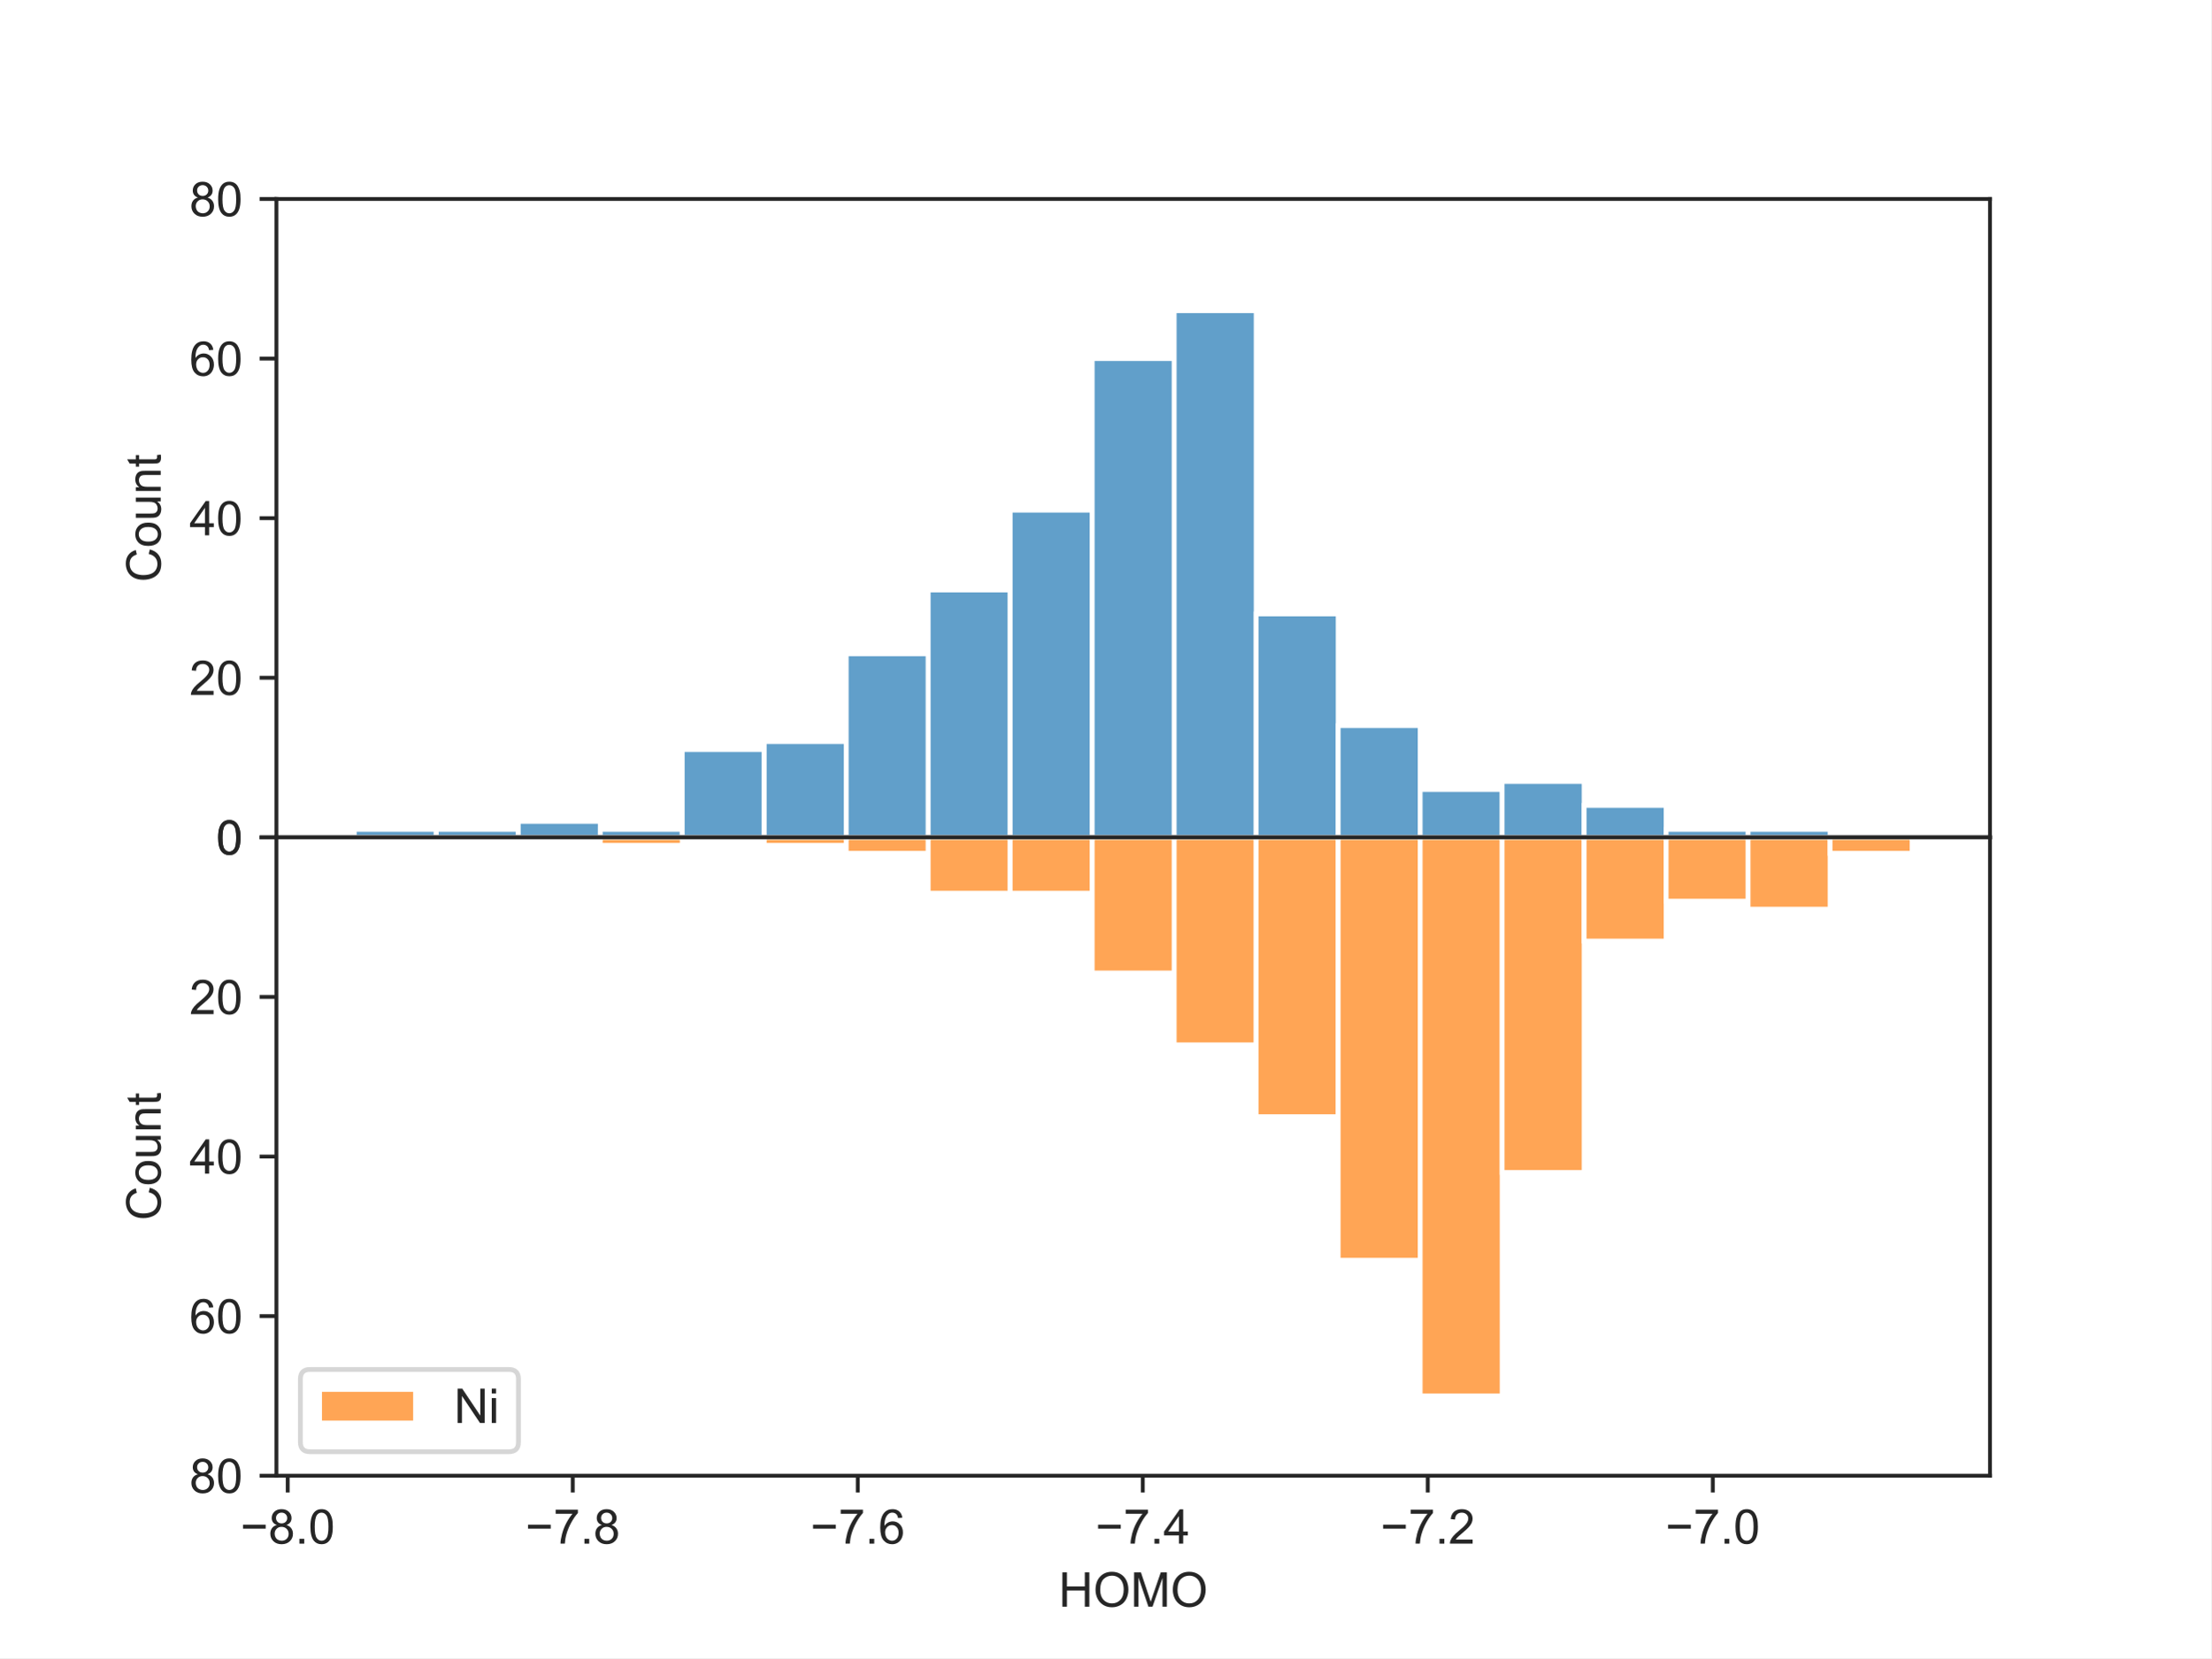
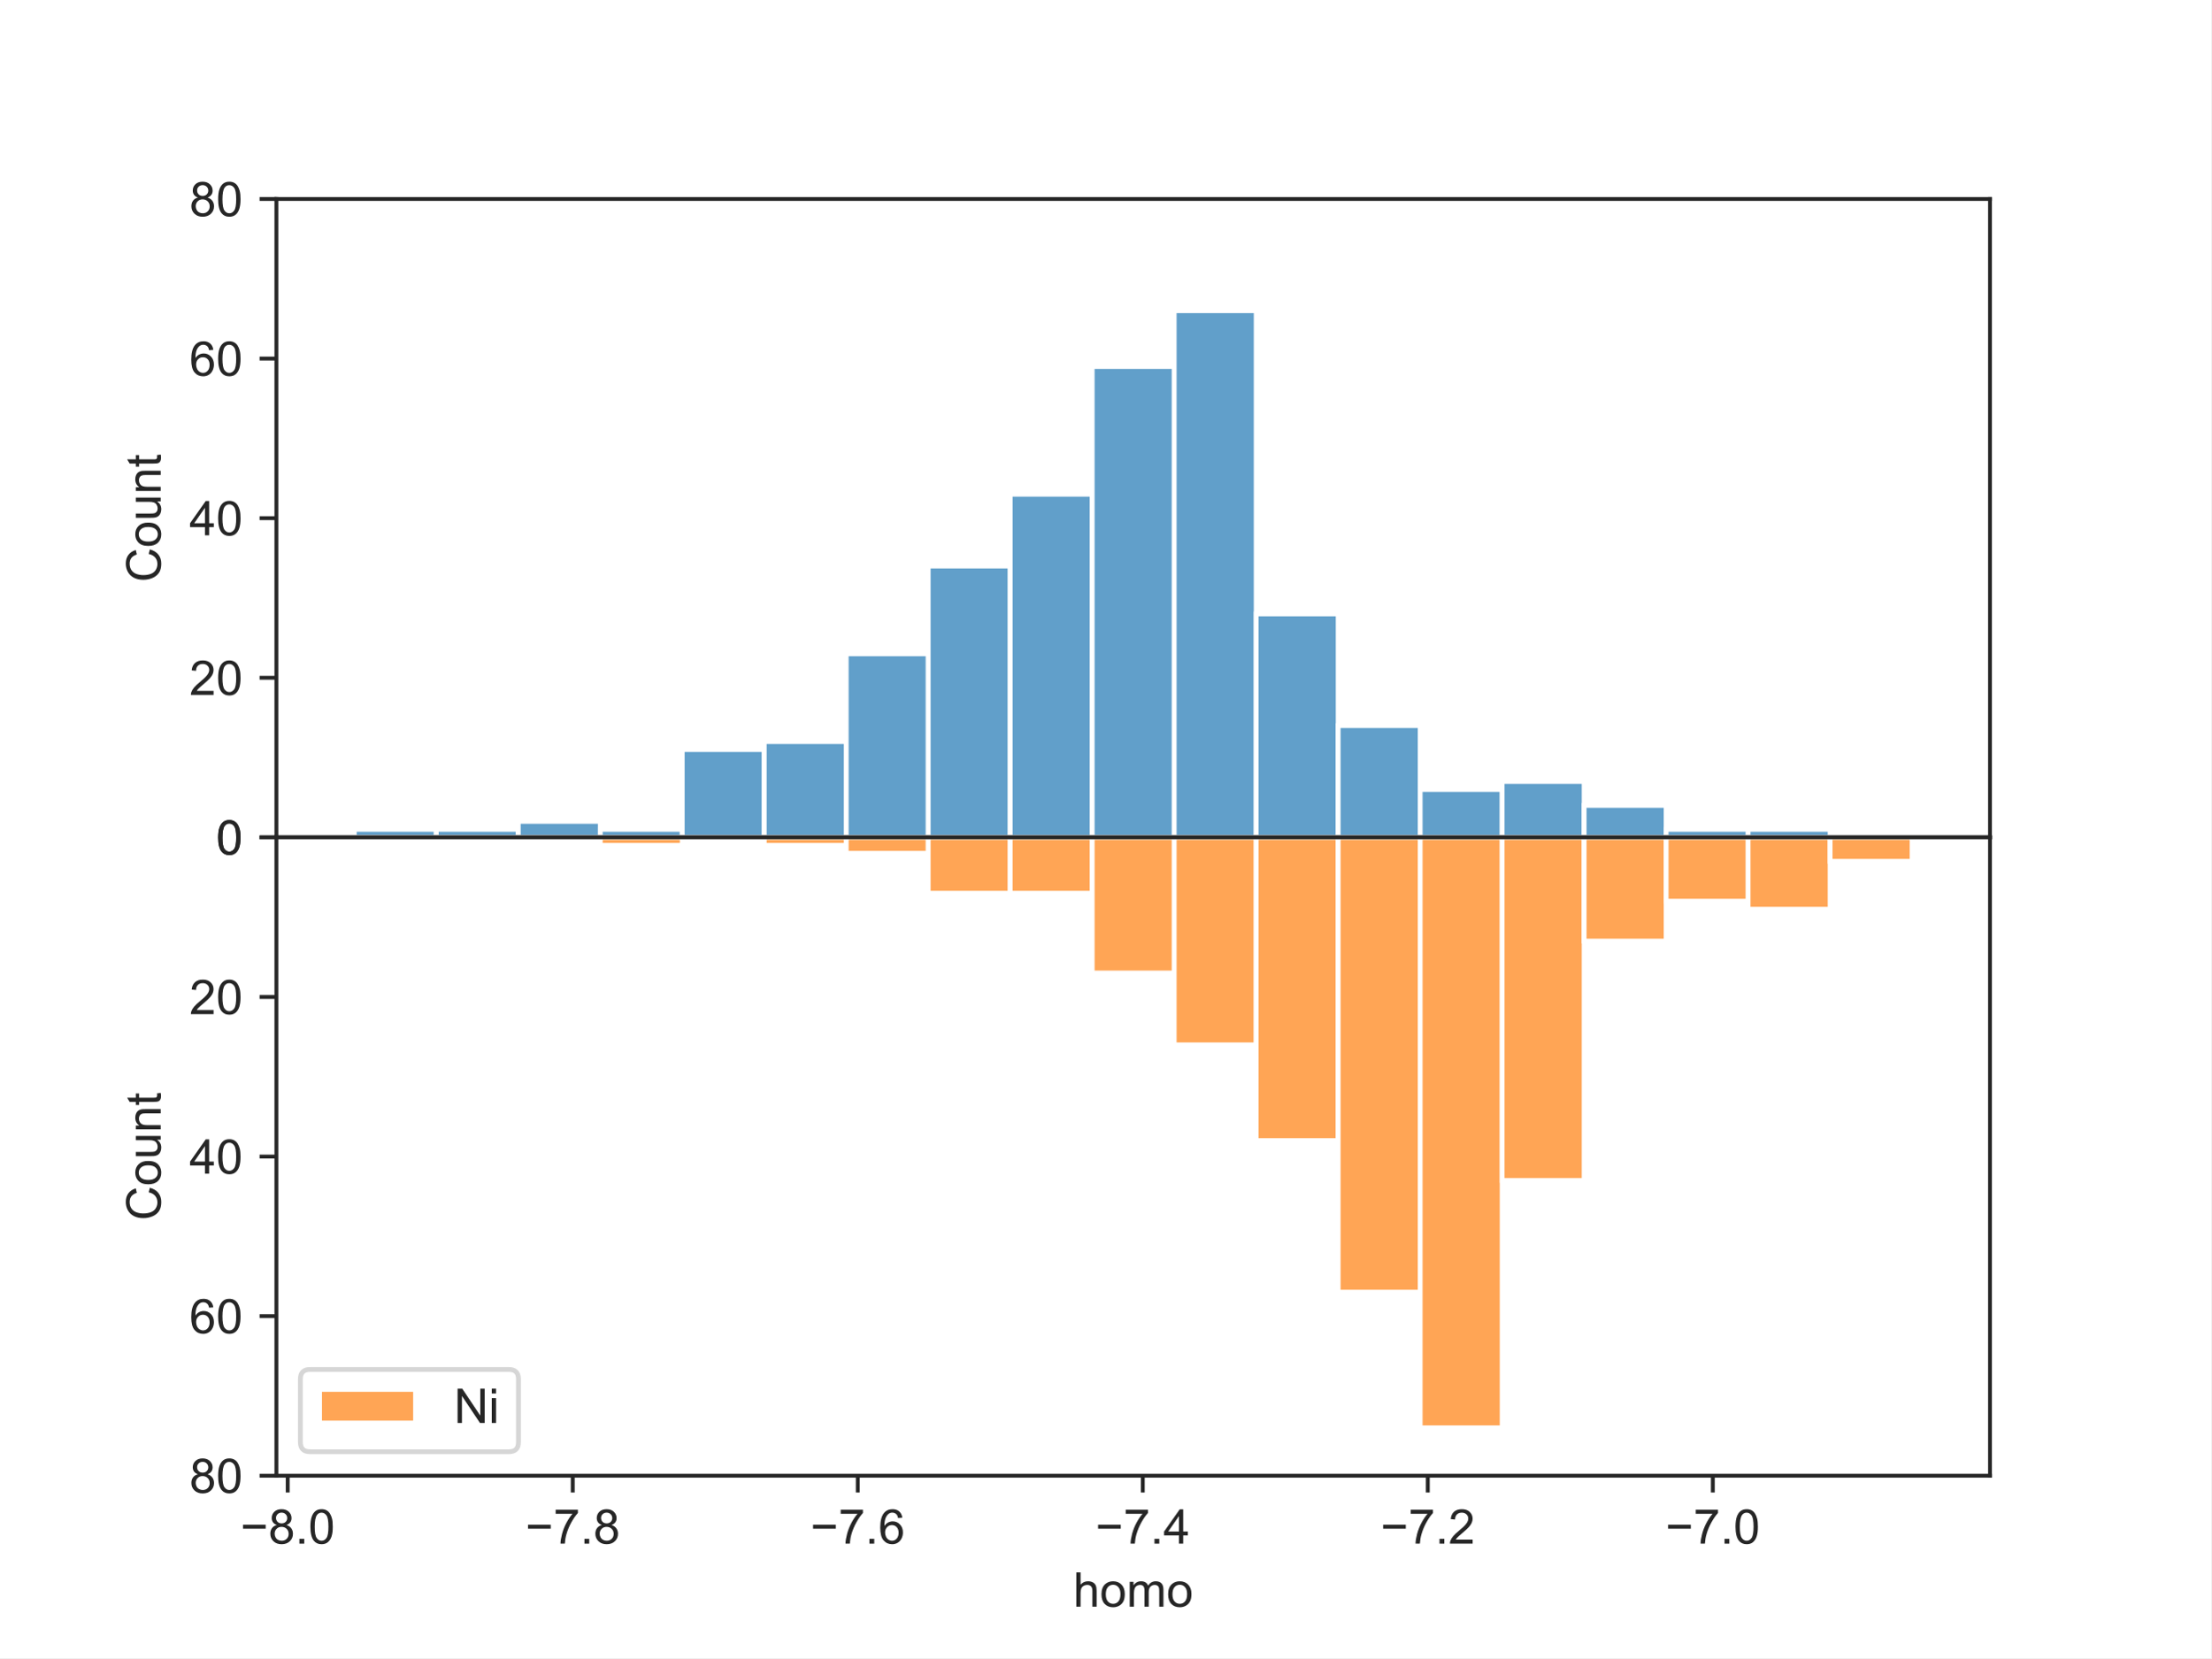
<svg xmlns="http://www.w3.org/2000/svg" xmlns:xlink="http://www.w3.org/1999/xlink" width="460.8pt" height="345.6pt" viewBox="0 0 460.8 345.6" version="1.1">
  <defs>
    <style type="text/css">*{stroke-linejoin: round; stroke-linecap: butt}</style>
  </defs>
  <g id="figure_1">
    <g id="patch_1">
      <path d="M 0 345.6  L 460.8 345.6  L 460.8 0  L 0 0  z " style="fill: #ffffff" />
    </g>
    <g id="axes_1">
      <g id="patch_2">
        <path d="M 57.6 174.528  L 414.72 174.528  L 414.72 41.472  L 57.6 41.472  z " style="fill: #ffffff" />
      </g>
      <g id="matplotlib.axis_1">
        <g id="xtick_1">
          <g id="line2d_1">
            <defs>
-               <path id="me0552dbd0c" d="M 0 0  L 0 3.5  " style="stroke: #262626; stroke-width: 0.8" />
+               <path id="mbcd34b21a6" d="M 0 0  L 0 3.5  " style="stroke: #262626; stroke-width: 0.8" />
            </defs>
            <g>
-               <use xlink:href="#me0552dbd0c" x="59.957" y="174.528" style="fill: #262626; stroke: #262626; stroke-width: 0.8" />
+               <use xlink:href="#mbcd34b21a6" x="59.957" y="174.528" style="fill: #262626; stroke: #262626; stroke-width: 0.8" />
            </g>
          </g>
        </g>
        <g id="xtick_2">
          <g id="line2d_2">
            <g>
-               <use xlink:href="#me0552dbd0c" x="119.357" y="174.528" style="fill: #262626; stroke: #262626; stroke-width: 0.8" />
+               <use xlink:href="#mbcd34b21a6" x="119.357" y="174.528" style="fill: #262626; stroke: #262626; stroke-width: 0.8" />
            </g>
          </g>
        </g>
        <g id="xtick_3">
          <g id="line2d_3">
            <g>
-               <use xlink:href="#me0552dbd0c" x="178.757" y="174.528" style="fill: #262626; stroke: #262626; stroke-width: 0.8" />
+               <use xlink:href="#mbcd34b21a6" x="178.757" y="174.528" style="fill: #262626; stroke: #262626; stroke-width: 0.8" />
            </g>
          </g>
        </g>
        <g id="xtick_4">
          <g id="line2d_4">
            <g>
-               <use xlink:href="#me0552dbd0c" x="238.158" y="174.528" style="fill: #262626; stroke: #262626; stroke-width: 0.8" />
+               <use xlink:href="#mbcd34b21a6" x="238.158" y="174.528" style="fill: #262626; stroke: #262626; stroke-width: 0.8" />
            </g>
          </g>
        </g>
        <g id="xtick_5">
          <g id="line2d_5">
            <g>
-               <use xlink:href="#me0552dbd0c" x="297.558" y="174.528" style="fill: #262626; stroke: #262626; stroke-width: 0.8" />
+               <use xlink:href="#mbcd34b21a6" x="297.558" y="174.528" style="fill: #262626; stroke: #262626; stroke-width: 0.8" />
            </g>
          </g>
        </g>
        <g id="xtick_6">
          <g id="line2d_6">
            <g>
-               <use xlink:href="#me0552dbd0c" x="356.958" y="174.528" style="fill: #262626; stroke: #262626; stroke-width: 0.8" />
+               <use xlink:href="#mbcd34b21a6" x="356.958" y="174.528" style="fill: #262626; stroke: #262626; stroke-width: 0.8" />
            </g>
          </g>
        </g>
      </g>
      <g id="matplotlib.axis_2">
        <g id="ytick_1">
          <g id="line2d_7">
            <defs>
-               <path id="m2fdd0d4d83" d="M 0 0  L -3.5 0  " style="stroke: #262626; stroke-width: 0.8" />
+               <path id="m15c32a53f8" d="M 0 0  L -3.5 0  " style="stroke: #262626; stroke-width: 0.8" />
            </defs>
            <g>
-               <use xlink:href="#m2fdd0d4d83" x="57.6" y="174.528" style="fill: #262626; stroke: #262626; stroke-width: 0.8" />
+               <use xlink:href="#m15c32a53f8" x="57.6" y="174.528" style="fill: #262626; stroke: #262626; stroke-width: 0.8" />
            </g>
          </g>
          <g id="text_1">
            <g style="fill: #262626" transform="translate(45.03906 178.1069) scale(0.1 -0.1)">
              <defs>
                <path id="ArialMT-30" d="M 266 2259  Q 266 3072 433 3567  Q 600 4063 929 4331  Q 1259 4600 1759 4600  Q 2128 4600 2406 4451  Q 2684 4303 2865 4023  Q 3047 3744 3150 3342  Q 3253 2941 3253 2259  Q 3253 1453 3087 958  Q 2922 463 2592 192  Q 2263 -78 1759 -78  Q 1097 -78 719 397  Q 266 969 266 2259  z M 844 2259  Q 844 1131 1108 757  Q 1372 384 1759 384  Q 2147 384 2411 759  Q 2675 1134 2675 2259  Q 2675 3391 2411 3762  Q 2147 4134 1753 4134  Q 1366 4134 1134 3806  Q 844 3388 844 2259  z " transform="scale(0.015625)" />
              </defs>
              <use xlink:href="#ArialMT-30" />
            </g>
          </g>
        </g>
        <g id="ytick_2">
          <g id="line2d_8">
            <g>
-               <use xlink:href="#m2fdd0d4d83" x="57.6" y="141.264" style="fill: #262626; stroke: #262626; stroke-width: 0.8" />
+               <use xlink:href="#m15c32a53f8" x="57.6" y="141.264" style="fill: #262626; stroke: #262626; stroke-width: 0.8" />
            </g>
          </g>
          <g id="text_2">
            <g style="fill: #262626" transform="translate(39.47812 144.8429) scale(0.1 -0.1)">
              <defs>
                <path id="ArialMT-32" d="M 3222 541  L 3222 0  L 194 0  Q 188 203 259 391  Q 375 700 629 1000  Q 884 1300 1366 1694  Q 2113 2306 2375 2664  Q 2638 3022 2638 3341  Q 2638 3675 2398 3904  Q 2159 4134 1775 4134  Q 1369 4134 1125 3890  Q 881 3647 878 3216  L 300 3275  Q 359 3922 746 4261  Q 1134 4600 1788 4600  Q 2447 4600 2831 4234  Q 3216 3869 3216 3328  Q 3216 3053 3103 2787  Q 2991 2522 2730 2228  Q 2469 1934 1863 1422  Q 1356 997 1212 845  Q 1069 694 975 541  L 3222 541  z " transform="scale(0.015625)" />
              </defs>
              <use xlink:href="#ArialMT-32" />
              <use xlink:href="#ArialMT-30" x="55.615" />
            </g>
          </g>
        </g>
        <g id="ytick_3">
          <g id="line2d_9">
            <g>
-               <use xlink:href="#m2fdd0d4d83" x="57.6" y="108" style="fill: #262626; stroke: #262626; stroke-width: 0.8" />
+               <use xlink:href="#m15c32a53f8" x="57.6" y="108" style="fill: #262626; stroke: #262626; stroke-width: 0.8" />
            </g>
          </g>
          <g id="text_3">
            <g style="fill: #262626" transform="translate(39.47812 111.5789) scale(0.1 -0.1)">
              <defs>
                <path id="ArialMT-34" d="M 2069 0  L 2069 1097  L 81 1097  L 81 1613  L 2172 4581  L 2631 4581  L 2631 1613  L 3250 1613  L 3250 1097  L 2631 1097  L 2631 0  L 2069 0  z M 2069 1613  L 2069 3678  L 634 1613  L 2069 1613  z " transform="scale(0.015625)" />
              </defs>
              <use xlink:href="#ArialMT-34" />
              <use xlink:href="#ArialMT-30" x="55.615" />
            </g>
          </g>
        </g>
        <g id="ytick_4">
          <g id="line2d_10">
            <g>
-               <use xlink:href="#m2fdd0d4d83" x="57.6" y="74.736" style="fill: #262626; stroke: #262626; stroke-width: 0.8" />
+               <use xlink:href="#m15c32a53f8" x="57.6" y="74.736" style="fill: #262626; stroke: #262626; stroke-width: 0.8" />
            </g>
          </g>
          <g id="text_4">
            <g style="fill: #262626" transform="translate(39.47812 78.31491) scale(0.1 -0.1)">
              <defs>
                <path id="ArialMT-36" d="M 3184 3459  L 2625 3416  Q 2550 3747 2413 3897  Q 2184 4138 1850 4138  Q 1581 4138 1378 3988  Q 1113 3794 959 3422  Q 806 3050 800 2363  Q 1003 2672 1297 2822  Q 1591 2972 1913 2972  Q 2475 2972 2870 2558  Q 3266 2144 3266 1488  Q 3266 1056 3080 686  Q 2894 316 2569 119  Q 2244 -78 1831 -78  Q 1128 -78 684 439  Q 241 956 241 2144  Q 241 3472 731 4075  Q 1159 4600 1884 4600  Q 2425 4600 2770 4297  Q 3116 3994 3184 3459  z M 888 1484  Q 888 1194 1011 928  Q 1134 663 1356 523  Q 1578 384 1822 384  Q 2178 384 2434 671  Q 2691 959 2691 1453  Q 2691 1928 2437 2201  Q 2184 2475 1800 2475  Q 1419 2475 1153 2201  Q 888 1928 888 1484  z " transform="scale(0.015625)" />
              </defs>
              <use xlink:href="#ArialMT-36" />
              <use xlink:href="#ArialMT-30" x="55.615" />
            </g>
          </g>
        </g>
        <g id="ytick_5">
          <g id="line2d_11">
            <g>
-               <use xlink:href="#m2fdd0d4d83" x="57.6" y="41.472" style="fill: #262626; stroke: #262626; stroke-width: 0.8" />
+               <use xlink:href="#m15c32a53f8" x="57.6" y="41.472" style="fill: #262626; stroke: #262626; stroke-width: 0.8" />
            </g>
          </g>
          <g id="text_5">
            <g style="fill: #262626" transform="translate(39.47812 45.05091) scale(0.1 -0.1)">
              <defs>
                <path id="ArialMT-38" d="M 1131 2484  Q 781 2613 612 2850  Q 444 3088 444 3419  Q 444 3919 803 4259  Q 1163 4600 1759 4600  Q 2359 4600 2725 4251  Q 3091 3903 3091 3403  Q 3091 3084 2923 2848  Q 2756 2613 2416 2484  Q 2838 2347 3058 2040  Q 3278 1734 3278 1309  Q 3278 722 2862 322  Q 2447 -78 1769 -78  Q 1091 -78 675 323  Q 259 725 259 1325  Q 259 1772 486 2073  Q 713 2375 1131 2484  z M 1019 3438  Q 1019 3113 1228 2906  Q 1438 2700 1772 2700  Q 2097 2700 2305 2904  Q 2513 3109 2513 3406  Q 2513 3716 2298 3927  Q 2084 4138 1766 4138  Q 1444 4138 1231 3931  Q 1019 3725 1019 3438  z M 838 1322  Q 838 1081 952 856  Q 1066 631 1291 507  Q 1516 384 1775 384  Q 2178 384 2440 643  Q 2703 903 2703 1303  Q 2703 1709 2433 1975  Q 2163 2241 1756 2241  Q 1359 2241 1098 1978  Q 838 1716 838 1322  z " transform="scale(0.015625)" />
              </defs>
              <use xlink:href="#ArialMT-38" />
              <use xlink:href="#ArialMT-30" x="55.615" />
            </g>
          </g>
        </g>
        <g id="text_6">
          <g style="fill: #262626" transform="translate(33.49063 121.3414) rotate(-90) scale(0.1 -0.1)">
            <defs>
              <path id="ArialMT-43" d="M 3763 1606  L 4369 1453  Q 4178 706 3683 314  Q 3188 -78 2472 -78  Q 1731 -78 1267 223  Q 803 525 561 1097  Q 319 1669 319 2325  Q 319 3041 592 3573  Q 866 4106 1370 4382  Q 1875 4659 2481 4659  Q 3169 4659 3637 4309  Q 4106 3959 4291 3325  L 3694 3184  Q 3534 3684 3231 3912  Q 2928 4141 2469 4141  Q 1941 4141 1586 3887  Q 1231 3634 1087 3207  Q 944 2781 944 2328  Q 944 1744 1114 1308  Q 1284 872 1643 656  Q 2003 441 2422 441  Q 2931 441 3284 734  Q 3638 1028 3763 1606  z " transform="scale(0.015625)" />
              <path id="ArialMT-6f" d="M 213 1659  Q 213 2581 725 3025  Q 1153 3394 1769 3394  Q 2453 3394 2887 2945  Q 3322 2497 3322 1706  Q 3322 1066 3130 698  Q 2938 331 2570 128  Q 2203 -75 1769 -75  Q 1072 -75 642 372  Q 213 819 213 1659  z M 791 1659  Q 791 1022 1069 705  Q 1347 388 1769 388  Q 2188 388 2466 706  Q 2744 1025 2744 1678  Q 2744 2294 2464 2611  Q 2184 2928 1769 2928  Q 1347 2928 1069 2612  Q 791 2297 791 1659  z " transform="scale(0.015625)" />
              <path id="ArialMT-75" d="M 2597 0  L 2597 488  Q 2209 -75 1544 -75  Q 1250 -75 995 37  Q 741 150 617 320  Q 494 491 444 738  Q 409 903 409 1263  L 409 3319  L 972 3319  L 972 1478  Q 972 1038 1006 884  Q 1059 663 1231 536  Q 1403 409 1656 409  Q 1909 409 2131 539  Q 2353 669 2445 892  Q 2538 1116 2538 1541  L 2538 3319  L 3100 3319  L 3100 0  L 2597 0  z " transform="scale(0.015625)" />
              <path id="ArialMT-6e" d="M 422 0  L 422 3319  L 928 3319  L 928 2847  Q 1294 3394 1984 3394  Q 2284 3394 2536 3286  Q 2788 3178 2913 3003  Q 3038 2828 3088 2588  Q 3119 2431 3119 2041  L 3119 0  L 2556 0  L 2556 2019  Q 2556 2363 2490 2533  Q 2425 2703 2258 2804  Q 2091 2906 1866 2906  Q 1506 2906 1245 2678  Q 984 2450 984 1813  L 984 0  L 422 0  z " transform="scale(0.015625)" />
              <path id="ArialMT-74" d="M 1650 503  L 1731 6  Q 1494 -44 1306 -44  Q 1000 -44 831 53  Q 663 150 594 308  Q 525 466 525 972  L 525 2881  L 113 2881  L 113 3319  L 525 3319  L 525 4141  L 1084 4478  L 1084 3319  L 1650 3319  L 1650 2881  L 1084 2881  L 1084 941  Q 1084 700 1114 631  Q 1144 563 1211 522  Q 1278 481 1403 481  Q 1497 481 1650 503  z " transform="scale(0.015625)" />
            </defs>
            <use xlink:href="#ArialMT-43" />
            <use xlink:href="#ArialMT-6f" x="72.217" />
            <use xlink:href="#ArialMT-75" x="127.832" />
            <use xlink:href="#ArialMT-6e" x="183.447" />
            <use xlink:href="#ArialMT-74" x="239.062" />
          </g>
        </g>
      </g>
      <g id="patch_3">
-         <path d="M 73.833 174.528  L 90.92 174.528  L 90.92 172.865  L 73.833 172.865  z " clip-path="url(#p8262fa05b2)" style="fill: #1f77b4; fill-opacity: 0.7; stroke: #ffffff; stroke-linejoin: miter" />
+         <path d="M 73.833 174.528  L 90.92 174.528  L 90.92 172.865  L 73.833 172.865  z " clip-path="url(#p1c856cfc40)" style="fill: #1f77b4; fill-opacity: 0.7; stroke: #ffffff; stroke-linejoin: miter" />
      </g>
      <g id="patch_4">
-         <path d="M 90.92 174.528  L 108.007 174.528  L 108.007 172.865  L 90.92 172.865  z " clip-path="url(#p8262fa05b2)" style="fill: #1f77b4; fill-opacity: 0.7; stroke: #ffffff; stroke-linejoin: miter" />
+         <path d="M 90.92 174.528  L 108.007 174.528  L 108.007 172.865  L 90.92 172.865  z " clip-path="url(#p1c856cfc40)" style="fill: #1f77b4; fill-opacity: 0.7; stroke: #ffffff; stroke-linejoin: miter" />
      </g>
      <g id="patch_5">
-         <path d="M 108.007 174.528  L 125.094 174.528  L 125.094 171.202  L 108.007 171.202  z " clip-path="url(#p8262fa05b2)" style="fill: #1f77b4; fill-opacity: 0.7; stroke: #ffffff; stroke-linejoin: miter" />
+         <path d="M 108.007 174.528  L 125.094 174.528  L 125.094 171.202  L 108.007 171.202  z " clip-path="url(#p1c856cfc40)" style="fill: #1f77b4; fill-opacity: 0.7; stroke: #ffffff; stroke-linejoin: miter" />
      </g>
      <g id="patch_6">
-         <path d="M 125.094 174.528  L 142.181 174.528  L 142.181 172.865  L 125.094 172.865  z " clip-path="url(#p8262fa05b2)" style="fill: #1f77b4; fill-opacity: 0.7; stroke: #ffffff; stroke-linejoin: miter" />
+         <path d="M 125.094 174.528  L 142.181 174.528  L 142.181 172.865  L 125.094 172.865  z " clip-path="url(#p1c856cfc40)" style="fill: #1f77b4; fill-opacity: 0.7; stroke: #ffffff; stroke-linejoin: miter" />
      </g>
      <g id="patch_7">
-         <path d="M 142.181 174.528  L 159.268 174.528  L 159.268 156.233  L 142.181 156.233  z " clip-path="url(#p8262fa05b2)" style="fill: #1f77b4; fill-opacity: 0.7; stroke: #ffffff; stroke-linejoin: miter" />
+         <path d="M 142.181 174.528  L 159.268 174.528  L 159.268 156.233  L 142.181 156.233  z " clip-path="url(#p1c856cfc40)" style="fill: #1f77b4; fill-opacity: 0.7; stroke: #ffffff; stroke-linejoin: miter" />
      </g>
      <g id="patch_8">
-         <path d="M 159.268 174.528  L 176.355 174.528  L 176.355 154.57  L 159.268 154.57  z " clip-path="url(#p8262fa05b2)" style="fill: #1f77b4; fill-opacity: 0.7; stroke: #ffffff; stroke-linejoin: miter" />
+         <path d="M 159.268 174.528  L 176.355 174.528  L 176.355 154.57  L 159.268 154.57  z " clip-path="url(#p1c856cfc40)" style="fill: #1f77b4; fill-opacity: 0.7; stroke: #ffffff; stroke-linejoin: miter" />
      </g>
      <g id="patch_9">
-         <path d="M 176.355 174.528  L 193.442 174.528  L 193.442 136.274  L 176.355 136.274  z " clip-path="url(#p8262fa05b2)" style="fill: #1f77b4; fill-opacity: 0.7; stroke: #ffffff; stroke-linejoin: miter" />
+         <path d="M 176.355 174.528  L 193.442 174.528  L 193.442 136.274  L 176.355 136.274  z " clip-path="url(#p1c856cfc40)" style="fill: #1f77b4; fill-opacity: 0.7; stroke: #ffffff; stroke-linejoin: miter" />
      </g>
      <g id="patch_10">
-         <path d="M 193.442 174.528  L 210.529 174.528  L 210.529 122.969  L 193.442 122.969  z " clip-path="url(#p8262fa05b2)" style="fill: #1f77b4; fill-opacity: 0.7; stroke: #ffffff; stroke-linejoin: miter" />
+         <path d="M 193.442 174.528  L 210.529 174.528  L 210.529 117.979  L 193.442 117.979  z " clip-path="url(#p1c856cfc40)" style="fill: #1f77b4; fill-opacity: 0.7; stroke: #ffffff; stroke-linejoin: miter" />
      </g>
      <g id="patch_11">
-         <path d="M 210.529 174.528  L 227.616 174.528  L 227.616 106.337  L 210.529 106.337  z " clip-path="url(#p8262fa05b2)" style="fill: #1f77b4; fill-opacity: 0.7; stroke: #ffffff; stroke-linejoin: miter" />
+         <path d="M 210.529 174.528  L 227.616 174.528  L 227.616 103.01  L 210.529 103.01  z " clip-path="url(#p1c856cfc40)" style="fill: #1f77b4; fill-opacity: 0.7; stroke: #ffffff; stroke-linejoin: miter" />
      </g>
      <g id="patch_12">
-         <path d="M 227.616 174.528  L 244.704 174.528  L 244.704 74.736  L 227.616 74.736  z " clip-path="url(#p8262fa05b2)" style="fill: #1f77b4; fill-opacity: 0.7; stroke: #ffffff; stroke-linejoin: miter" />
+         <path d="M 227.616 174.528  L 244.704 174.528  L 244.704 76.399  L 227.616 76.399  z " clip-path="url(#p1c856cfc40)" style="fill: #1f77b4; fill-opacity: 0.7; stroke: #ffffff; stroke-linejoin: miter" />
      </g>
      <g id="patch_13">
-         <path d="M 244.704 174.528  L 261.791 174.528  L 261.791 64.757  L 244.704 64.757  z " clip-path="url(#p8262fa05b2)" style="fill: #1f77b4; fill-opacity: 0.7; stroke: #ffffff; stroke-linejoin: miter" />
+         <path d="M 244.704 174.528  L 261.791 174.528  L 261.791 64.757  L 244.704 64.757  z " clip-path="url(#p1c856cfc40)" style="fill: #1f77b4; fill-opacity: 0.7; stroke: #ffffff; stroke-linejoin: miter" />
      </g>
      <g id="patch_14">
-         <path d="M 261.791 174.528  L 278.878 174.528  L 278.878 127.958  L 261.791 127.958  z " clip-path="url(#p8262fa05b2)" style="fill: #1f77b4; fill-opacity: 0.7; stroke: #ffffff; stroke-linejoin: miter" />
+         <path d="M 261.791 174.528  L 278.878 174.528  L 278.878 127.958  L 261.791 127.958  z " clip-path="url(#p1c856cfc40)" style="fill: #1f77b4; fill-opacity: 0.7; stroke: #ffffff; stroke-linejoin: miter" />
      </g>
      <g id="patch_15">
-         <path d="M 278.878 174.528  L 295.965 174.528  L 295.965 151.243  L 278.878 151.243  z " clip-path="url(#p8262fa05b2)" style="fill: #1f77b4; fill-opacity: 0.7; stroke: #ffffff; stroke-linejoin: miter" />
+         <path d="M 278.878 174.528  L 295.965 174.528  L 295.965 151.243  L 278.878 151.243  z " clip-path="url(#p1c856cfc40)" style="fill: #1f77b4; fill-opacity: 0.7; stroke: #ffffff; stroke-linejoin: miter" />
      </g>
      <g id="patch_16">
-         <path d="M 295.965 174.528  L 313.052 174.528  L 313.052 164.549  L 295.965 164.549  z " clip-path="url(#p8262fa05b2)" style="fill: #1f77b4; fill-opacity: 0.7; stroke: #ffffff; stroke-linejoin: miter" />
+         <path d="M 295.965 174.528  L 313.052 174.528  L 313.052 164.549  L 295.965 164.549  z " clip-path="url(#p1c856cfc40)" style="fill: #1f77b4; fill-opacity: 0.7; stroke: #ffffff; stroke-linejoin: miter" />
      </g>
      <g id="patch_17">
-         <path d="M 313.052 174.528  L 330.139 174.528  L 330.139 162.886  L 313.052 162.886  z " clip-path="url(#p8262fa05b2)" style="fill: #1f77b4; fill-opacity: 0.7; stroke: #ffffff; stroke-linejoin: miter" />
+         <path d="M 313.052 174.528  L 330.139 174.528  L 330.139 162.886  L 313.052 162.886  z " clip-path="url(#p1c856cfc40)" style="fill: #1f77b4; fill-opacity: 0.7; stroke: #ffffff; stroke-linejoin: miter" />
      </g>
      <g id="patch_18">
-         <path d="M 330.139 174.528  L 347.226 174.528  L 347.226 167.875  L 330.139 167.875  z " clip-path="url(#p8262fa05b2)" style="fill: #1f77b4; fill-opacity: 0.7; stroke: #ffffff; stroke-linejoin: miter" />
+         <path d="M 330.139 174.528  L 347.226 174.528  L 347.226 167.875  L 330.139 167.875  z " clip-path="url(#p1c856cfc40)" style="fill: #1f77b4; fill-opacity: 0.7; stroke: #ffffff; stroke-linejoin: miter" />
      </g>
      <g id="patch_19">
-         <path d="M 347.226 174.528  L 364.313 174.528  L 364.313 172.865  L 347.226 172.865  z " clip-path="url(#p8262fa05b2)" style="fill: #1f77b4; fill-opacity: 0.7; stroke: #ffffff; stroke-linejoin: miter" />
+         <path d="M 347.226 174.528  L 364.313 174.528  L 364.313 172.865  L 347.226 172.865  z " clip-path="url(#p1c856cfc40)" style="fill: #1f77b4; fill-opacity: 0.7; stroke: #ffffff; stroke-linejoin: miter" />
      </g>
      <g id="patch_20">
-         <path d="M 364.313 174.528  L 381.4 174.528  L 381.4 172.865  L 364.313 172.865  z " clip-path="url(#p8262fa05b2)" style="fill: #1f77b4; fill-opacity: 0.7; stroke: #ffffff; stroke-linejoin: miter" />
+         <path d="M 364.313 174.528  L 381.4 174.528  L 381.4 172.865  L 364.313 172.865  z " clip-path="url(#p1c856cfc40)" style="fill: #1f77b4; fill-opacity: 0.7; stroke: #ffffff; stroke-linejoin: miter" />
      </g>
      <g id="patch_21">
-         <path d="M 381.4 174.528  L 398.487 174.528  L 398.487 174.528  L 381.4 174.528  z " clip-path="url(#p8262fa05b2)" style="fill: #1f77b4; fill-opacity: 0.7; stroke: #ffffff; stroke-linejoin: miter" />
+         <path d="M 381.4 174.528  L 398.487 174.528  L 398.487 174.528  L 381.4 174.528  z " clip-path="url(#p1c856cfc40)" style="fill: #1f77b4; fill-opacity: 0.7; stroke: #ffffff; stroke-linejoin: miter" />
      </g>
      <g id="patch_22">
        <path d="M 57.6 174.528  L 57.6 41.472  " style="fill: none; stroke: #262626; stroke-width: 0.8; stroke-linejoin: miter; stroke-linecap: square" />
      </g>
      <g id="patch_23">
        <path d="M 414.72 174.528  L 414.72 41.472  " style="fill: none; stroke: #262626; stroke-width: 0.8; stroke-linejoin: miter; stroke-linecap: square" />
      </g>
      <g id="patch_24">
        <path d="M 57.6 174.528  L 414.72 174.528  " style="fill: none; stroke: #262626; stroke-width: 0.8; stroke-linejoin: miter; stroke-linecap: square" />
      </g>
      <g id="patch_25">
        <path d="M 57.6 41.472  L 414.72 41.472  " style="fill: none; stroke: #262626; stroke-width: 0.8; stroke-linejoin: miter; stroke-linecap: square" />
      </g>
    </g>
    <g id="axes_2">
      <g id="patch_26">
        <path d="M 57.6 307.584  L 414.72 307.584  L 414.72 174.528  L 57.6 174.528  z " style="fill: #ffffff" />
      </g>
      <g id="matplotlib.axis_3">
        <g id="xtick_7">
          <g id="line2d_12">
            <g>
-               <use xlink:href="#me0552dbd0c" x="59.957" y="307.584" style="fill: #262626; stroke: #262626; stroke-width: 0.8" />
+               <use xlink:href="#mbcd34b21a6" x="59.957" y="307.584" style="fill: #262626; stroke: #262626; stroke-width: 0.8" />
            </g>
          </g>
          <g id="text_7">
            <g style="fill: #262626" transform="translate(50.08674 321.7418) scale(0.1 -0.1)">
              <defs>
                <path id="ArialMT-2212" d="M 3381 1997  L 356 1997  L 356 2522  L 3381 2522  L 3381 1997  z " transform="scale(0.015625)" />
                <path id="ArialMT-2e" d="M 581 0  L 581 641  L 1222 641  L 1222 0  L 581 0  z " transform="scale(0.015625)" />
              </defs>
              <use xlink:href="#ArialMT-2212" />
              <use xlink:href="#ArialMT-38" x="58.398" />
              <use xlink:href="#ArialMT-2e" x="114.014" />
              <use xlink:href="#ArialMT-30" x="141.797" />
            </g>
          </g>
        </g>
        <g id="xtick_8">
          <g id="line2d_13">
            <g>
-               <use xlink:href="#me0552dbd0c" x="119.357" y="307.584" style="fill: #262626; stroke: #262626; stroke-width: 0.8" />
+               <use xlink:href="#mbcd34b21a6" x="119.357" y="307.584" style="fill: #262626; stroke: #262626; stroke-width: 0.8" />
            </g>
          </g>
          <g id="text_8">
            <g style="fill: #262626" transform="translate(109.4869 321.7418) scale(0.1 -0.1)">
              <defs>
                <path id="ArialMT-37" d="M 303 3981  L 303 4522  L 3269 4522  L 3269 4084  Q 2831 3619 2401 2847  Q 1972 2075 1738 1259  Q 1569 684 1522 0  L 944 0  Q 953 541 1156 1306  Q 1359 2072 1739 2783  Q 2119 3494 2547 3981  L 303 3981  z " transform="scale(0.015625)" />
              </defs>
              <use xlink:href="#ArialMT-2212" />
              <use xlink:href="#ArialMT-37" x="58.398" />
              <use xlink:href="#ArialMT-2e" x="114.014" />
              <use xlink:href="#ArialMT-38" x="141.797" />
            </g>
          </g>
        </g>
        <g id="xtick_9">
          <g id="line2d_14">
            <g>
-               <use xlink:href="#me0552dbd0c" x="178.757" y="307.584" style="fill: #262626; stroke: #262626; stroke-width: 0.8" />
+               <use xlink:href="#mbcd34b21a6" x="178.757" y="307.584" style="fill: #262626; stroke: #262626; stroke-width: 0.8" />
            </g>
          </g>
          <g id="text_9">
            <g style="fill: #262626" transform="translate(168.8871 321.7418) scale(0.1 -0.1)">
              <use xlink:href="#ArialMT-2212" />
              <use xlink:href="#ArialMT-37" x="58.398" />
              <use xlink:href="#ArialMT-2e" x="114.014" />
              <use xlink:href="#ArialMT-36" x="141.797" />
            </g>
          </g>
        </g>
        <g id="xtick_10">
          <g id="line2d_15">
            <g>
-               <use xlink:href="#me0552dbd0c" x="238.158" y="307.584" style="fill: #262626; stroke: #262626; stroke-width: 0.8" />
+               <use xlink:href="#mbcd34b21a6" x="238.158" y="307.584" style="fill: #262626; stroke: #262626; stroke-width: 0.8" />
            </g>
          </g>
          <g id="text_10">
            <g style="fill: #262626" transform="translate(228.2873 321.7418) scale(0.1 -0.1)">
              <use xlink:href="#ArialMT-2212" />
              <use xlink:href="#ArialMT-37" x="58.398" />
              <use xlink:href="#ArialMT-2e" x="114.014" />
              <use xlink:href="#ArialMT-34" x="141.797" />
            </g>
          </g>
        </g>
        <g id="xtick_11">
          <g id="line2d_16">
            <g>
-               <use xlink:href="#me0552dbd0c" x="297.558" y="307.584" style="fill: #262626; stroke: #262626; stroke-width: 0.8" />
+               <use xlink:href="#mbcd34b21a6" x="297.558" y="307.584" style="fill: #262626; stroke: #262626; stroke-width: 0.8" />
            </g>
          </g>
          <g id="text_11">
            <g style="fill: #262626" transform="translate(287.6875 321.7418) scale(0.1 -0.1)">
              <use xlink:href="#ArialMT-2212" />
              <use xlink:href="#ArialMT-37" x="58.398" />
              <use xlink:href="#ArialMT-2e" x="114.014" />
              <use xlink:href="#ArialMT-32" x="141.797" />
            </g>
          </g>
        </g>
        <g id="xtick_12">
          <g id="line2d_17">
            <g>
-               <use xlink:href="#me0552dbd0c" x="356.958" y="307.584" style="fill: #262626; stroke: #262626; stroke-width: 0.8" />
+               <use xlink:href="#mbcd34b21a6" x="356.958" y="307.584" style="fill: #262626; stroke: #262626; stroke-width: 0.8" />
            </g>
          </g>
          <g id="text_12">
            <g style="fill: #262626" transform="translate(347.0877 321.7418) scale(0.1 -0.1)">
              <use xlink:href="#ArialMT-2212" />
              <use xlink:href="#ArialMT-37" x="58.398" />
              <use xlink:href="#ArialMT-2e" x="114.014" />
              <use xlink:href="#ArialMT-30" x="141.797" />
            </g>
          </g>
        </g>
        <g id="text_13">
-           <g style="fill: #262626" transform="translate(220.6061 334.8871) scale(0.1 -0.1)">
+           <g style="fill: #262626" transform="translate(223.6538 334.8871) scale(0.1 -0.1)">
            <defs>
-               <path id="ArialMT-48" d="M 513 0  L 513 4581  L 1119 4581  L 1119 2700  L 3500 2700  L 3500 4581  L 4106 4581  L 4106 0  L 3500 0  L 3500 2159  L 1119 2159  L 1119 0  L 513 0  z " transform="scale(0.015625)" />
-               <path id="ArialMT-4f" d="M 309 2231  Q 309 3372 921 4017  Q 1534 4663 2503 4663  Q 3138 4663 3647 4359  Q 4156 4056 4423 3514  Q 4691 2972 4691 2284  Q 4691 1588 4409 1038  Q 4128 488 3612 205  Q 3097 -78 2500 -78  Q 1853 -78 1343 234  Q 834 547 571 1087  Q 309 1628 309 2231  z M 934 2222  Q 934 1394 1379 917  Q 1825 441 2497 441  Q 3181 441 3623 922  Q 4066 1403 4066 2288  Q 4066 2847 3877 3264  Q 3688 3681 3323 3911  Q 2959 4141 2506 4141  Q 1863 4141 1398 3698  Q 934 3256 934 2222  z " transform="scale(0.015625)" />
-               <path id="ArialMT-4d" d="M 475 0  L 475 4581  L 1388 4581  L 2472 1338  Q 2622 884 2691 659  Q 2769 909 2934 1394  L 4031 4581  L 4847 4581  L 4847 0  L 4263 0  L 4263 3834  L 2931 0  L 2384 0  L 1059 3900  L 1059 0  L 475 0  z " transform="scale(0.015625)" />
+               <path id="ArialMT-68" d="M 422 0  L 422 4581  L 984 4581  L 984 2938  Q 1378 3394 1978 3394  Q 2347 3394 2619 3248  Q 2891 3103 3008 2847  Q 3125 2591 3125 2103  L 3125 0  L 2563 0  L 2563 2103  Q 2563 2525 2380 2717  Q 2197 2909 1863 2909  Q 1613 2909 1392 2779  Q 1172 2650 1078 2428  Q 984 2206 984 1816  L 984 0  L 422 0  z " transform="scale(0.015625)" />
+               <path id="ArialMT-6d" d="M 422 0  L 422 3319  L 925 3319  L 925 2853  Q 1081 3097 1340 3245  Q 1600 3394 1931 3394  Q 2300 3394 2536 3241  Q 2772 3088 2869 2813  Q 3263 3394 3894 3394  Q 4388 3394 4653 3120  Q 4919 2847 4919 2278  L 4919 0  L 4359 0  L 4359 2091  Q 4359 2428 4304 2576  Q 4250 2725 4106 2815  Q 3963 2906 3769 2906  Q 3419 2906 3187 2673  Q 2956 2441 2956 1928  L 2956 0  L 2394 0  L 2394 2156  Q 2394 2531 2256 2718  Q 2119 2906 1806 2906  Q 1569 2906 1367 2781  Q 1166 2656 1075 2415  Q 984 2175 984 1722  L 984 0  L 422 0  z " transform="scale(0.015625)" />
            </defs>
-             <use xlink:href="#ArialMT-48" />
-             <use xlink:href="#ArialMT-4f" x="72.217" />
-             <use xlink:href="#ArialMT-4d" x="150" />
-             <use xlink:href="#ArialMT-4f" x="233.301" />
+             <use xlink:href="#ArialMT-68" />
+             <use xlink:href="#ArialMT-6f" x="55.615" />
+             <use xlink:href="#ArialMT-6d" x="111.23" />
+             <use xlink:href="#ArialMT-6f" x="194.531" />
          </g>
        </g>
      </g>
      <g id="matplotlib.axis_4">
        <g id="ytick_6">
          <g id="line2d_18">
            <g>
-               <use xlink:href="#m2fdd0d4d83" x="57.6" y="174.528" style="fill: #262626; stroke: #262626; stroke-width: 0.8" />
+               <use xlink:href="#m15c32a53f8" x="57.6" y="174.528" style="fill: #262626; stroke: #262626; stroke-width: 0.8" />
            </g>
          </g>
          <g id="text_14">
            <g style="fill: #262626" transform="translate(45.03906 178.1069) scale(0.1 -0.1)">
              <use xlink:href="#ArialMT-30" />
            </g>
          </g>
        </g>
        <g id="ytick_7">
          <g id="line2d_19">
            <g>
-               <use xlink:href="#m2fdd0d4d83" x="57.6" y="207.792" style="fill: #262626; stroke: #262626; stroke-width: 0.8" />
+               <use xlink:href="#m15c32a53f8" x="57.6" y="207.792" style="fill: #262626; stroke: #262626; stroke-width: 0.8" />
            </g>
          </g>
          <g id="text_15">
            <g style="fill: #262626" transform="translate(39.47812 211.3709) scale(0.1 -0.1)">
              <use xlink:href="#ArialMT-32" />
              <use xlink:href="#ArialMT-30" x="55.615" />
            </g>
          </g>
        </g>
        <g id="ytick_8">
          <g id="line2d_20">
            <g>
-               <use xlink:href="#m2fdd0d4d83" x="57.6" y="241.056" style="fill: #262626; stroke: #262626; stroke-width: 0.8" />
+               <use xlink:href="#m15c32a53f8" x="57.6" y="241.056" style="fill: #262626; stroke: #262626; stroke-width: 0.8" />
            </g>
          </g>
          <g id="text_16">
            <g style="fill: #262626" transform="translate(39.47812 244.6349) scale(0.1 -0.1)">
              <use xlink:href="#ArialMT-34" />
              <use xlink:href="#ArialMT-30" x="55.615" />
            </g>
          </g>
        </g>
        <g id="ytick_9">
          <g id="line2d_21">
            <g>
-               <use xlink:href="#m2fdd0d4d83" x="57.6" y="274.32" style="fill: #262626; stroke: #262626; stroke-width: 0.8" />
+               <use xlink:href="#m15c32a53f8" x="57.6" y="274.32" style="fill: #262626; stroke: #262626; stroke-width: 0.8" />
            </g>
          </g>
          <g id="text_17">
            <g style="fill: #262626" transform="translate(39.47812 277.8989) scale(0.1 -0.1)">
              <use xlink:href="#ArialMT-36" />
              <use xlink:href="#ArialMT-30" x="55.615" />
            </g>
          </g>
        </g>
        <g id="ytick_10">
          <g id="line2d_22">
            <g>
-               <use xlink:href="#m2fdd0d4d83" x="57.6" y="307.584" style="fill: #262626; stroke: #262626; stroke-width: 0.8" />
+               <use xlink:href="#m15c32a53f8" x="57.6" y="307.584" style="fill: #262626; stroke: #262626; stroke-width: 0.8" />
            </g>
          </g>
          <g id="text_18">
            <g style="fill: #262626" transform="translate(39.47812 311.1629) scale(0.1 -0.1)">
              <use xlink:href="#ArialMT-38" />
              <use xlink:href="#ArialMT-30" x="55.615" />
            </g>
          </g>
        </g>
        <g id="text_19">
          <g style="fill: #262626" transform="translate(33.49063 254.3974) rotate(-90) scale(0.1 -0.1)">
            <use xlink:href="#ArialMT-43" />
            <use xlink:href="#ArialMT-6f" x="72.217" />
            <use xlink:href="#ArialMT-75" x="127.832" />
            <use xlink:href="#ArialMT-6e" x="183.447" />
            <use xlink:href="#ArialMT-74" x="239.062" />
          </g>
        </g>
      </g>
      <g id="patch_27">
-         <path d="M 73.833 174.528  L 90.92 174.528  L 90.92 174.528  L 73.833 174.528  z " clip-path="url(#p50473fa9a3)" style="fill: #ff7f0e; fill-opacity: 0.7; stroke: #ffffff; stroke-linejoin: miter" />
+         <path d="M 73.833 174.528  L 90.92 174.528  L 90.92 174.528  L 73.833 174.528  z " clip-path="url(#paff78fe62b)" style="fill: #ff7f0e; fill-opacity: 0.7; stroke: #ffffff; stroke-linejoin: miter" />
      </g>
      <g id="patch_28">
-         <path d="M 90.92 174.528  L 108.007 174.528  L 108.007 174.528  L 90.92 174.528  z " clip-path="url(#p50473fa9a3)" style="fill: #ff7f0e; fill-opacity: 0.7; stroke: #ffffff; stroke-linejoin: miter" />
+         <path d="M 90.92 174.528  L 108.007 174.528  L 108.007 174.528  L 90.92 174.528  z " clip-path="url(#paff78fe62b)" style="fill: #ff7f0e; fill-opacity: 0.7; stroke: #ffffff; stroke-linejoin: miter" />
      </g>
      <g id="patch_29">
-         <path d="M 108.007 174.528  L 125.094 174.528  L 125.094 174.528  L 108.007 174.528  z " clip-path="url(#p50473fa9a3)" style="fill: #ff7f0e; fill-opacity: 0.7; stroke: #ffffff; stroke-linejoin: miter" />
+         <path d="M 108.007 174.528  L 125.094 174.528  L 125.094 174.528  L 108.007 174.528  z " clip-path="url(#paff78fe62b)" style="fill: #ff7f0e; fill-opacity: 0.7; stroke: #ffffff; stroke-linejoin: miter" />
      </g>
      <g id="patch_30">
-         <path d="M 125.094 174.528  L 142.181 174.528  L 142.181 176.191  L 125.094 176.191  z " clip-path="url(#p50473fa9a3)" style="fill: #ff7f0e; fill-opacity: 0.7; stroke: #ffffff; stroke-linejoin: miter" />
+         <path d="M 125.094 174.528  L 142.181 174.528  L 142.181 176.191  L 125.094 176.191  z " clip-path="url(#paff78fe62b)" style="fill: #ff7f0e; fill-opacity: 0.7; stroke: #ffffff; stroke-linejoin: miter" />
      </g>
      <g id="patch_31">
-         <path d="M 142.181 174.528  L 159.268 174.528  L 159.268 174.528  L 142.181 174.528  z " clip-path="url(#p50473fa9a3)" style="fill: #ff7f0e; fill-opacity: 0.7; stroke: #ffffff; stroke-linejoin: miter" />
+         <path d="M 142.181 174.528  L 159.268 174.528  L 159.268 174.528  L 142.181 174.528  z " clip-path="url(#paff78fe62b)" style="fill: #ff7f0e; fill-opacity: 0.7; stroke: #ffffff; stroke-linejoin: miter" />
      </g>
      <g id="patch_32">
-         <path d="M 159.268 174.528  L 176.355 174.528  L 176.355 176.191  L 159.268 176.191  z " clip-path="url(#p50473fa9a3)" style="fill: #ff7f0e; fill-opacity: 0.7; stroke: #ffffff; stroke-linejoin: miter" />
+         <path d="M 159.268 174.528  L 176.355 174.528  L 176.355 176.191  L 159.268 176.191  z " clip-path="url(#paff78fe62b)" style="fill: #ff7f0e; fill-opacity: 0.7; stroke: #ffffff; stroke-linejoin: miter" />
      </g>
      <g id="patch_33">
-         <path d="M 176.355 174.528  L 193.442 174.528  L 193.442 177.854  L 176.355 177.854  z " clip-path="url(#p50473fa9a3)" style="fill: #ff7f0e; fill-opacity: 0.7; stroke: #ffffff; stroke-linejoin: miter" />
+         <path d="M 176.355 174.528  L 193.442 174.528  L 193.442 177.854  L 176.355 177.854  z " clip-path="url(#paff78fe62b)" style="fill: #ff7f0e; fill-opacity: 0.7; stroke: #ffffff; stroke-linejoin: miter" />
      </g>
      <g id="patch_34">
-         <path d="M 193.442 174.528  L 210.529 174.528  L 210.529 186.17  L 193.442 186.17  z " clip-path="url(#p50473fa9a3)" style="fill: #ff7f0e; fill-opacity: 0.7; stroke: #ffffff; stroke-linejoin: miter" />
+         <path d="M 193.442 174.528  L 210.529 174.528  L 210.529 186.17  L 193.442 186.17  z " clip-path="url(#paff78fe62b)" style="fill: #ff7f0e; fill-opacity: 0.7; stroke: #ffffff; stroke-linejoin: miter" />
      </g>
      <g id="patch_35">
-         <path d="M 210.529 174.528  L 227.616 174.528  L 227.616 186.17  L 210.529 186.17  z " clip-path="url(#p50473fa9a3)" style="fill: #ff7f0e; fill-opacity: 0.7; stroke: #ffffff; stroke-linejoin: miter" />
+         <path d="M 210.529 174.528  L 227.616 174.528  L 227.616 186.17  L 210.529 186.17  z " clip-path="url(#paff78fe62b)" style="fill: #ff7f0e; fill-opacity: 0.7; stroke: #ffffff; stroke-linejoin: miter" />
      </g>
      <g id="patch_36">
-         <path d="M 227.616 174.528  L 244.704 174.528  L 244.704 202.802  L 227.616 202.802  z " clip-path="url(#p50473fa9a3)" style="fill: #ff7f0e; fill-opacity: 0.7; stroke: #ffffff; stroke-linejoin: miter" />
+         <path d="M 227.616 174.528  L 244.704 174.528  L 244.704 202.802  L 227.616 202.802  z " clip-path="url(#paff78fe62b)" style="fill: #ff7f0e; fill-opacity: 0.7; stroke: #ffffff; stroke-linejoin: miter" />
      </g>
      <g id="patch_37">
-         <path d="M 244.704 174.528  L 261.791 174.528  L 261.791 217.771  L 244.704 217.771  z " clip-path="url(#p50473fa9a3)" style="fill: #ff7f0e; fill-opacity: 0.7; stroke: #ffffff; stroke-linejoin: miter" />
+         <path d="M 244.704 174.528  L 261.791 174.528  L 261.791 217.771  L 244.704 217.771  z " clip-path="url(#paff78fe62b)" style="fill: #ff7f0e; fill-opacity: 0.7; stroke: #ffffff; stroke-linejoin: miter" />
      </g>
      <g id="patch_38">
-         <path d="M 261.791 174.528  L 278.878 174.528  L 278.878 232.74  L 261.791 232.74  z " clip-path="url(#p50473fa9a3)" style="fill: #ff7f0e; fill-opacity: 0.7; stroke: #ffffff; stroke-linejoin: miter" />
+         <path d="M 261.791 174.528  L 278.878 174.528  L 278.878 237.73  L 261.791 237.73  z " clip-path="url(#paff78fe62b)" style="fill: #ff7f0e; fill-opacity: 0.7; stroke: #ffffff; stroke-linejoin: miter" />
      </g>
      <g id="patch_39">
-         <path d="M 278.878 174.528  L 295.965 174.528  L 295.965 262.678  L 278.878 262.678  z " clip-path="url(#p50473fa9a3)" style="fill: #ff7f0e; fill-opacity: 0.7; stroke: #ffffff; stroke-linejoin: miter" />
+         <path d="M 278.878 174.528  L 295.965 174.528  L 295.965 269.33  L 278.878 269.33  z " clip-path="url(#paff78fe62b)" style="fill: #ff7f0e; fill-opacity: 0.7; stroke: #ffffff; stroke-linejoin: miter" />
      </g>
      <g id="patch_40">
-         <path d="M 295.965 174.528  L 313.052 174.528  L 313.052 290.952  L 295.965 290.952  z " clip-path="url(#p50473fa9a3)" style="fill: #ff7f0e; fill-opacity: 0.7; stroke: #ffffff; stroke-linejoin: miter" />
+         <path d="M 295.965 174.528  L 313.052 174.528  L 313.052 297.605  L 295.965 297.605  z " clip-path="url(#paff78fe62b)" style="fill: #ff7f0e; fill-opacity: 0.7; stroke: #ffffff; stroke-linejoin: miter" />
      </g>
      <g id="patch_41">
-         <path d="M 313.052 174.528  L 330.139 174.528  L 330.139 244.382  L 313.052 244.382  z " clip-path="url(#p50473fa9a3)" style="fill: #ff7f0e; fill-opacity: 0.7; stroke: #ffffff; stroke-linejoin: miter" />
+         <path d="M 313.052 174.528  L 330.139 174.528  L 330.139 246.046  L 313.052 246.046  z " clip-path="url(#paff78fe62b)" style="fill: #ff7f0e; fill-opacity: 0.7; stroke: #ffffff; stroke-linejoin: miter" />
      </g>
      <g id="patch_42">
-         <path d="M 330.139 174.528  L 347.226 174.528  L 347.226 196.15  L 330.139 196.15  z " clip-path="url(#p50473fa9a3)" style="fill: #ff7f0e; fill-opacity: 0.7; stroke: #ffffff; stroke-linejoin: miter" />
+         <path d="M 330.139 174.528  L 347.226 174.528  L 347.226 196.15  L 330.139 196.15  z " clip-path="url(#paff78fe62b)" style="fill: #ff7f0e; fill-opacity: 0.7; stroke: #ffffff; stroke-linejoin: miter" />
      </g>
      <g id="patch_43">
-         <path d="M 347.226 174.528  L 364.313 174.528  L 364.313 187.834  L 347.226 187.834  z " clip-path="url(#p50473fa9a3)" style="fill: #ff7f0e; fill-opacity: 0.7; stroke: #ffffff; stroke-linejoin: miter" />
+         <path d="M 347.226 174.528  L 364.313 174.528  L 364.313 187.834  L 347.226 187.834  z " clip-path="url(#paff78fe62b)" style="fill: #ff7f0e; fill-opacity: 0.7; stroke: #ffffff; stroke-linejoin: miter" />
      </g>
      <g id="patch_44">
-         <path d="M 364.313 174.528  L 381.4 174.528  L 381.4 189.497  L 364.313 189.497  z " clip-path="url(#p50473fa9a3)" style="fill: #ff7f0e; fill-opacity: 0.7; stroke: #ffffff; stroke-linejoin: miter" />
+         <path d="M 364.313 174.528  L 381.4 174.528  L 381.4 189.497  L 364.313 189.497  z " clip-path="url(#paff78fe62b)" style="fill: #ff7f0e; fill-opacity: 0.7; stroke: #ffffff; stroke-linejoin: miter" />
      </g>
      <g id="patch_45">
-         <path d="M 381.4 174.528  L 398.487 174.528  L 398.487 177.854  L 381.4 177.854  z " clip-path="url(#p50473fa9a3)" style="fill: #ff7f0e; fill-opacity: 0.7; stroke: #ffffff; stroke-linejoin: miter" />
+         <path d="M 381.4 174.528  L 398.487 174.528  L 398.487 179.518  L 381.4 179.518  z " clip-path="url(#paff78fe62b)" style="fill: #ff7f0e; fill-opacity: 0.7; stroke: #ffffff; stroke-linejoin: miter" />
      </g>
      <g id="patch_46">
        <path d="M 57.6 307.584  L 57.6 174.528  " style="fill: none; stroke: #262626; stroke-width: 0.8; stroke-linejoin: miter; stroke-linecap: square" />
      </g>
      <g id="patch_47">
        <path d="M 414.72 307.584  L 414.72 174.528  " style="fill: none; stroke: #262626; stroke-width: 0.8; stroke-linejoin: miter; stroke-linecap: square" />
      </g>
      <g id="patch_48">
        <path d="M 57.6 307.584  L 414.72 307.584  " style="fill: none; stroke: #262626; stroke-width: 0.8; stroke-linejoin: miter; stroke-linecap: square" />
      </g>
      <g id="patch_49">
        <path d="M 57.6 174.528  L 414.72 174.528  " style="fill: none; stroke: #262626; stroke-width: 0.8; stroke-linejoin: miter; stroke-linecap: square" />
      </g>
      <g id="legend_1">
        <g id="patch_50">
          <path d="M 64.6 302.584  L 106.044 302.584  Q 108.044 302.584 108.044 300.584  L 108.044 287.439  Q 108.044 285.439 106.044 285.439  L 64.6 285.439  Q 62.6 285.439 62.6 287.439  L 62.6 300.584  Q 62.6 302.584 64.6 302.584  z " style="fill: #ffffff; opacity: 0.8; stroke: #cccccc; stroke-linejoin: miter" />
        </g>
        <g id="patch_51">
          <path d="M 66.6 296.596  L 86.6 296.596  L 86.6 289.596  L 66.6 289.596  z " style="fill: #ff7f0e; fill-opacity: 0.7; stroke: #ffffff; stroke-linejoin: miter" />
        </g>
        <g id="text_20">
          <g style="fill: #262626" transform="translate(94.6 296.5965) scale(0.1 -0.1)">
            <defs>
              <path id="ArialMT-4e" d="M 488 0  L 488 4581  L 1109 4581  L 3516 984  L 3516 4581  L 4097 4581  L 4097 0  L 3475 0  L 1069 3600  L 1069 0  L 488 0  z " transform="scale(0.015625)" />
              <path id="ArialMT-69" d="M 425 3934  L 425 4581  L 988 4581  L 988 3934  L 425 3934  z M 425 0  L 425 3319  L 988 3319  L 988 0  L 425 0  z " transform="scale(0.015625)" />
            </defs>
            <use xlink:href="#ArialMT-4e" />
            <use xlink:href="#ArialMT-69" x="72.217" />
          </g>
        </g>
      </g>
    </g>
  </g>
  <defs>
-     <clipPath id="p8262fa05b2">
+     <clipPath id="p1c856cfc40">
      <rect x="57.6" y="41.472" width="357.12" height="133.056" />
    </clipPath>
-     <clipPath id="p50473fa9a3">
+     <clipPath id="paff78fe62b">
      <rect x="57.6" y="174.528" width="357.12" height="133.056" />
    </clipPath>
  </defs>
</svg>
